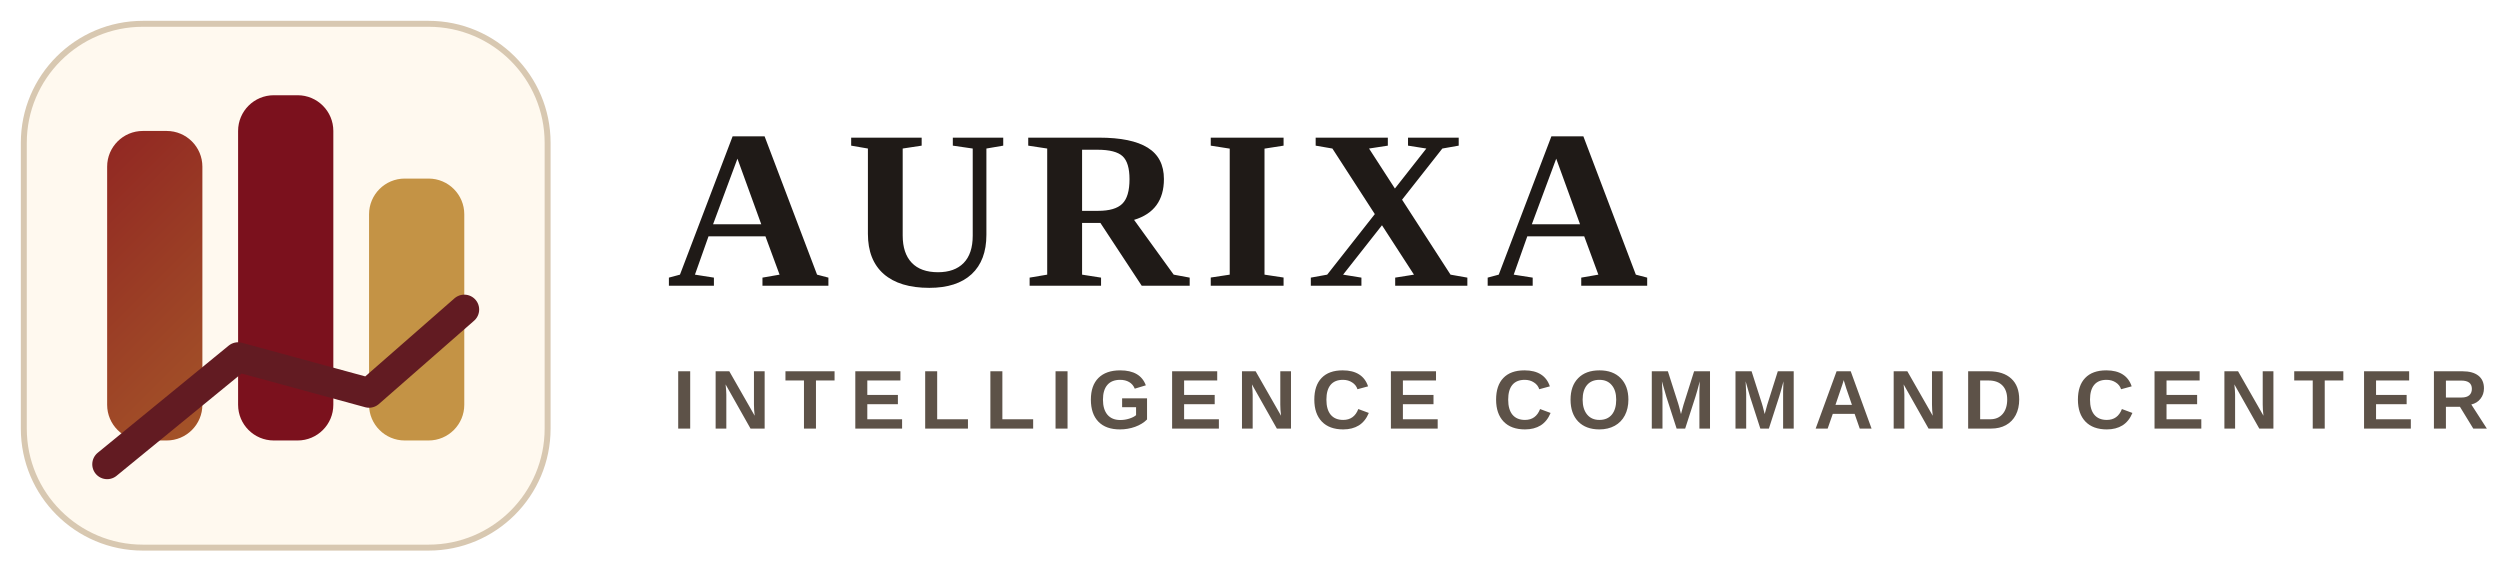
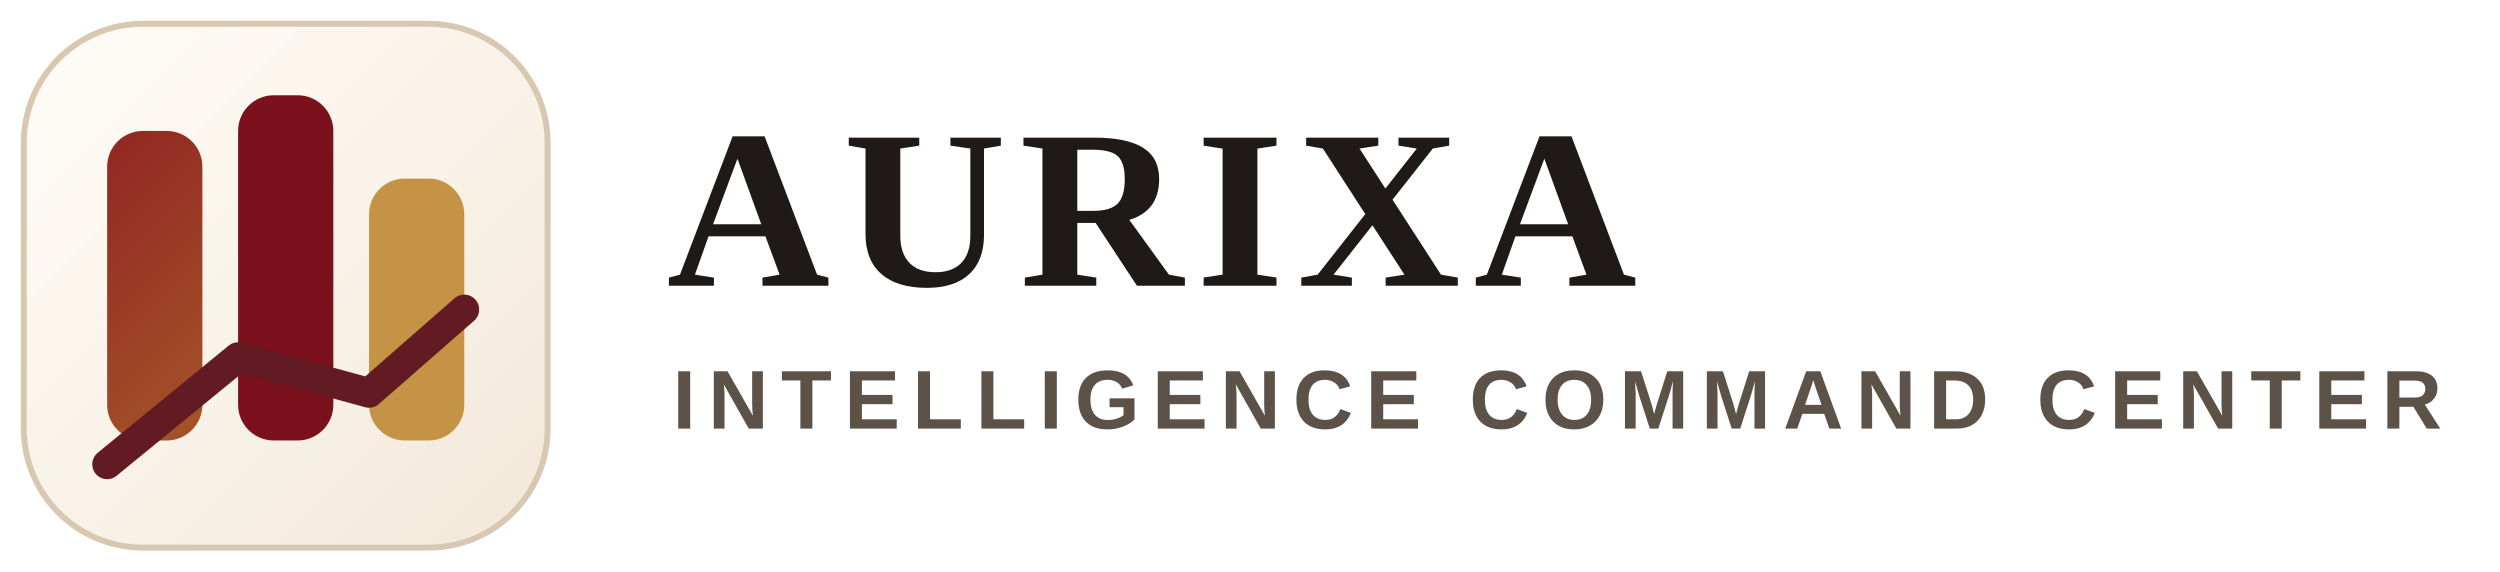
<svg xmlns="http://www.w3.org/2000/svg" width="420" height="96" viewBox="0 0 420 96" fill="none">
  <defs>
    <linearGradient id="aurixaWarm" x1="8" y1="8" x2="88" y2="88" gradientUnits="userSpaceOnUse">
      <stop stop-color="#8A1620" />
      <stop offset="1" stop-color="#B8842F" />
    </linearGradient>
+     <linearGradient id="aurixaLight" x1="4" y1="4" x2="92" y2="92" gradientUnits="userSpaceOnUse">
+       <stop stop-color="#FFFDF8" />
+       <stop offset="1" stop-color="#F2E8D9" />
+     </linearGradient>
  </defs>
-   <rect x="4" y="4" width="88" height="88" rx="20" fill="#FFF9EF" stroke="#D8C8B1" />
+   <rect x="4" y="4" width="88" height="88" rx="20" fill="url(#aurixaLight)" stroke="#D8C8B1" />
  <rect x="18" y="22" width="16" height="52" rx="6" fill="url(#aurixaWarm)" />
  <rect x="40" y="16" width="16" height="58" rx="6" fill="#7B111D" />
  <rect x="62" y="30" width="16" height="44" rx="6" fill="#C49345" />
  <path d="M18 78L40 60L62 66L78 52" stroke="#621B22" stroke-width="5" stroke-linecap="round" stroke-linejoin="round" />
  <g>
-     <text x="112" y="48" fill="#1F1A17" font-family="Georgia, 'Times New Roman', serif" font-size="38" font-weight="700" letter-spacing="2.6">AURIXA</text>
-     <text x="113" y="72" fill="#5D5248" font-family="Arial, sans-serif" font-size="14" font-weight="600" letter-spacing="2.4">INTELLIGENCE COMMAND CENTER</text>
+     <text x="112" y="48" fill="#1F1A17" font-family="Georgia, 'Times New Roman', serif" font-size="38" font-weight="700" letter-spacing="2.2">AURIXA</text>
+     <text x="113" y="72" fill="#5D5248" font-family="Arial, sans-serif" font-size="14" font-weight="600" letter-spacing="2.1">INTELLIGENCE COMMAND CENTER</text>
  </g>
</svg>
